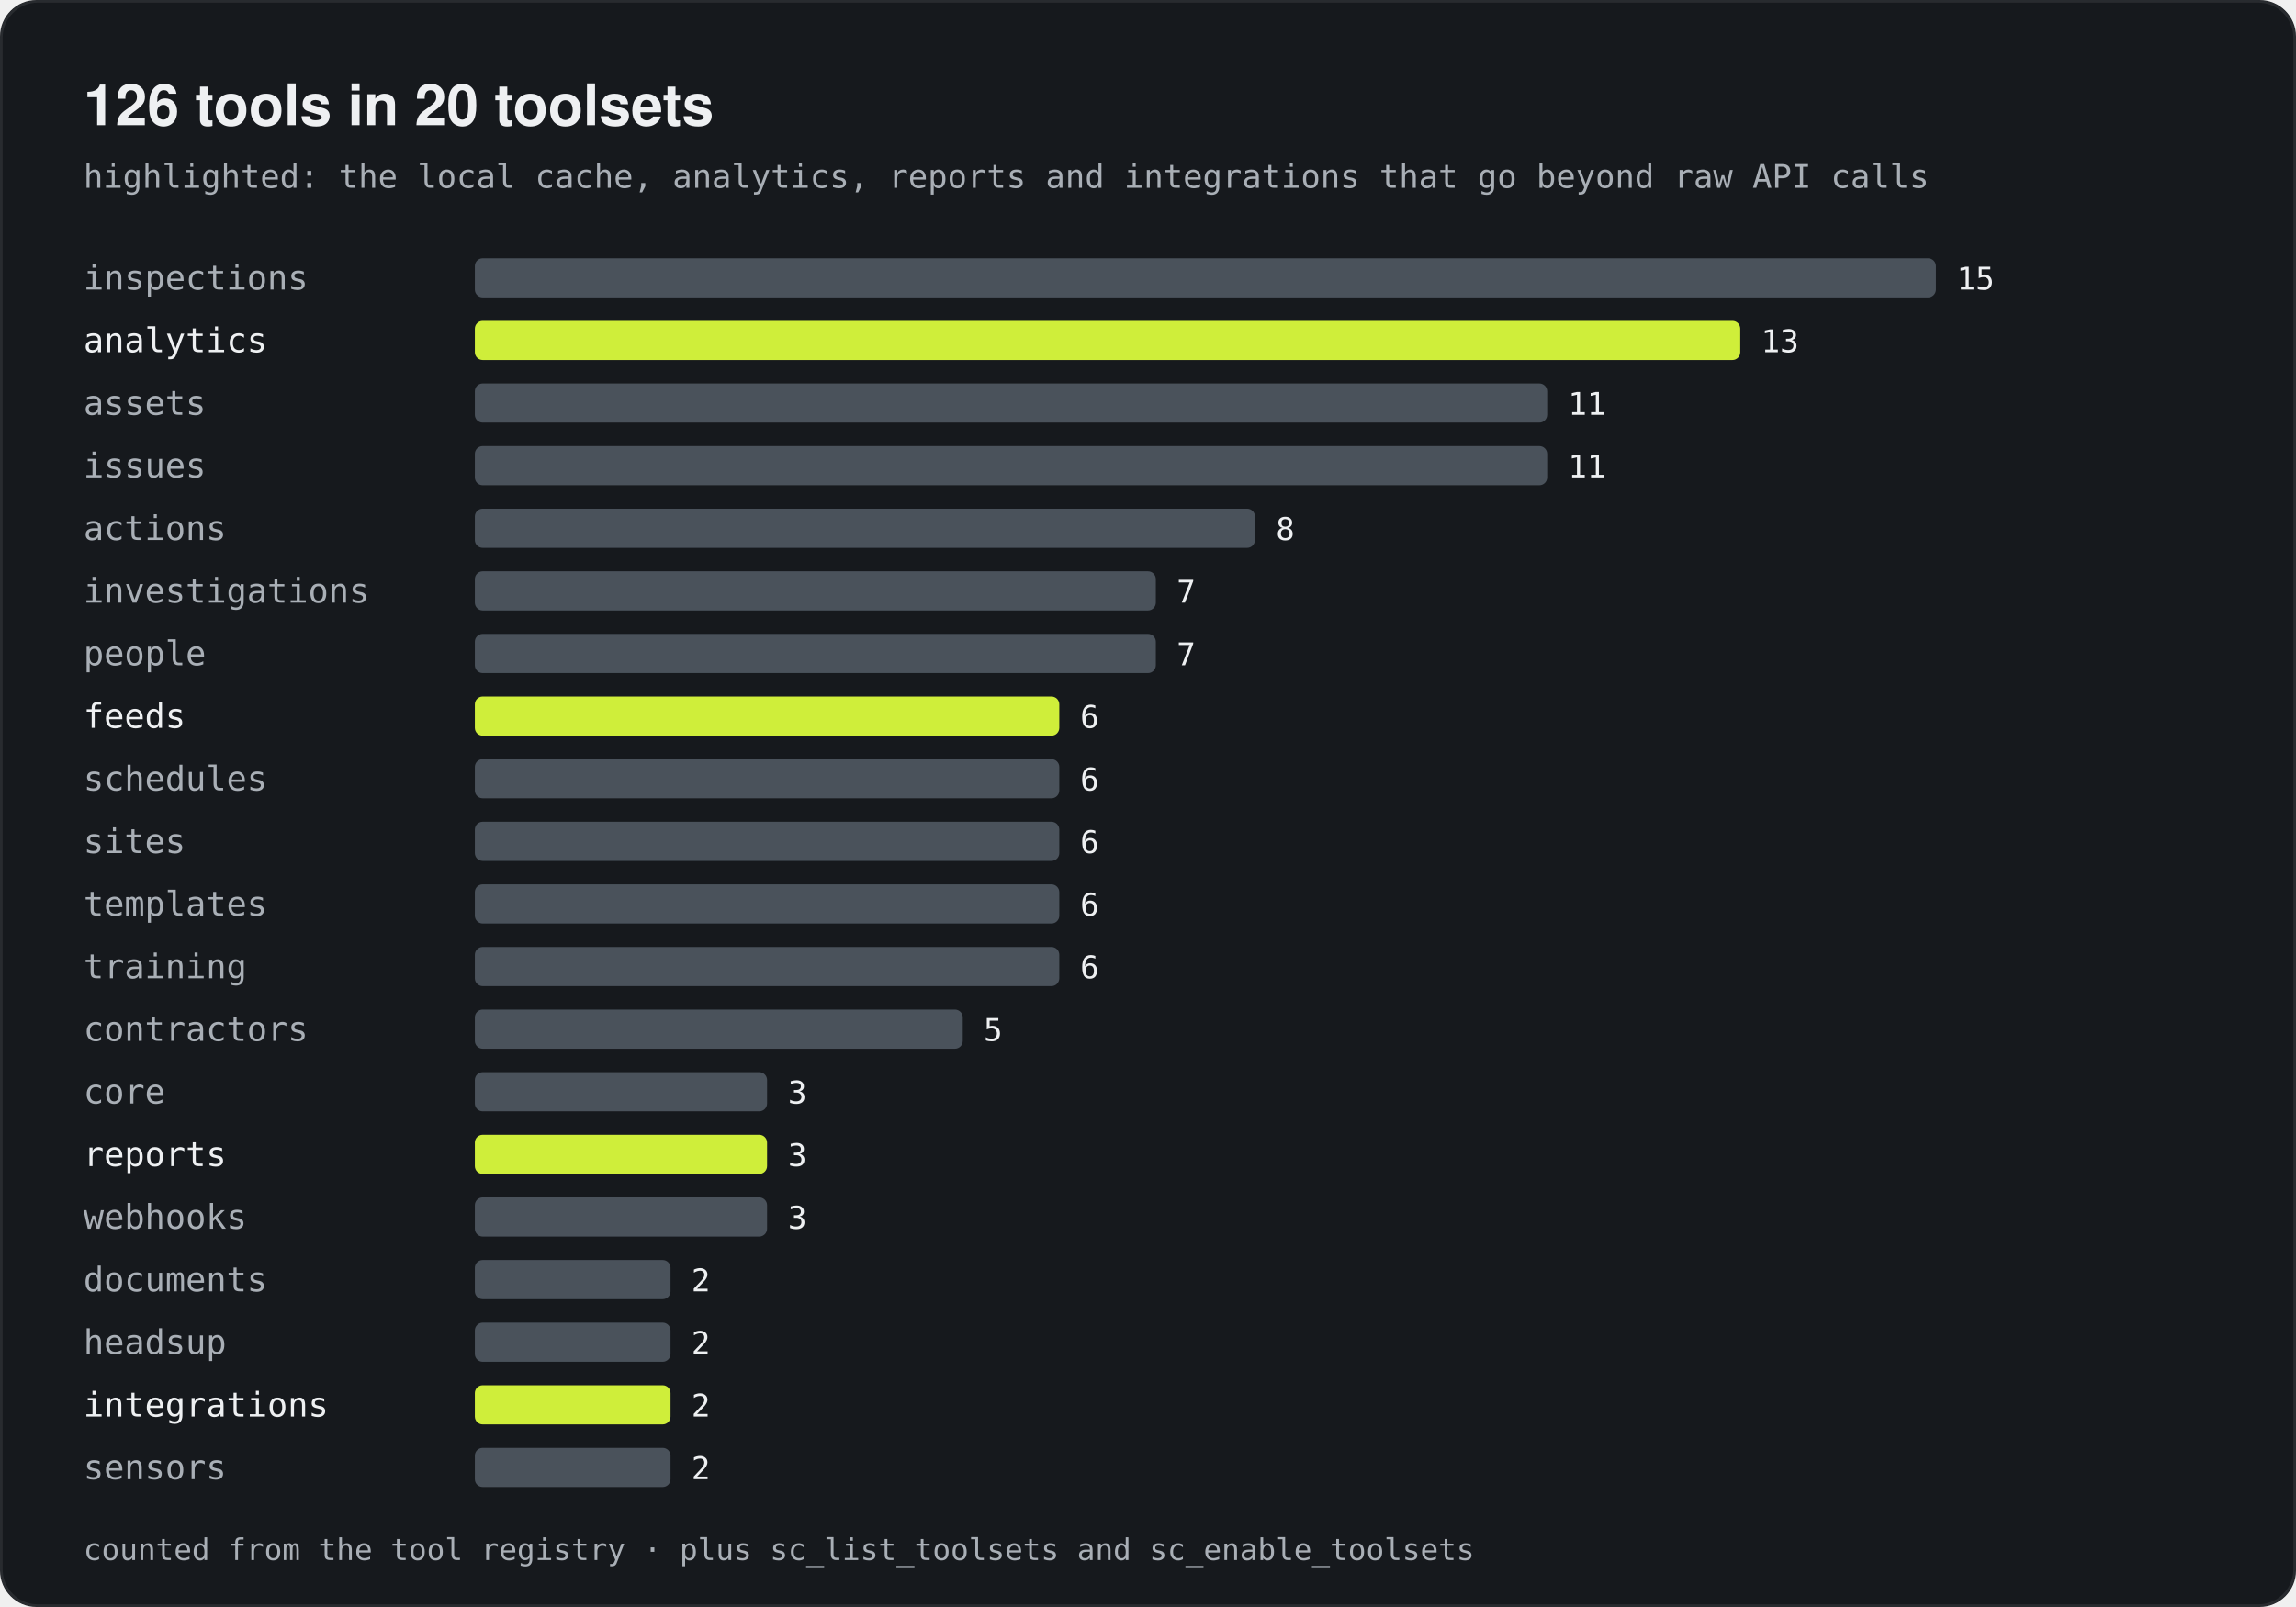
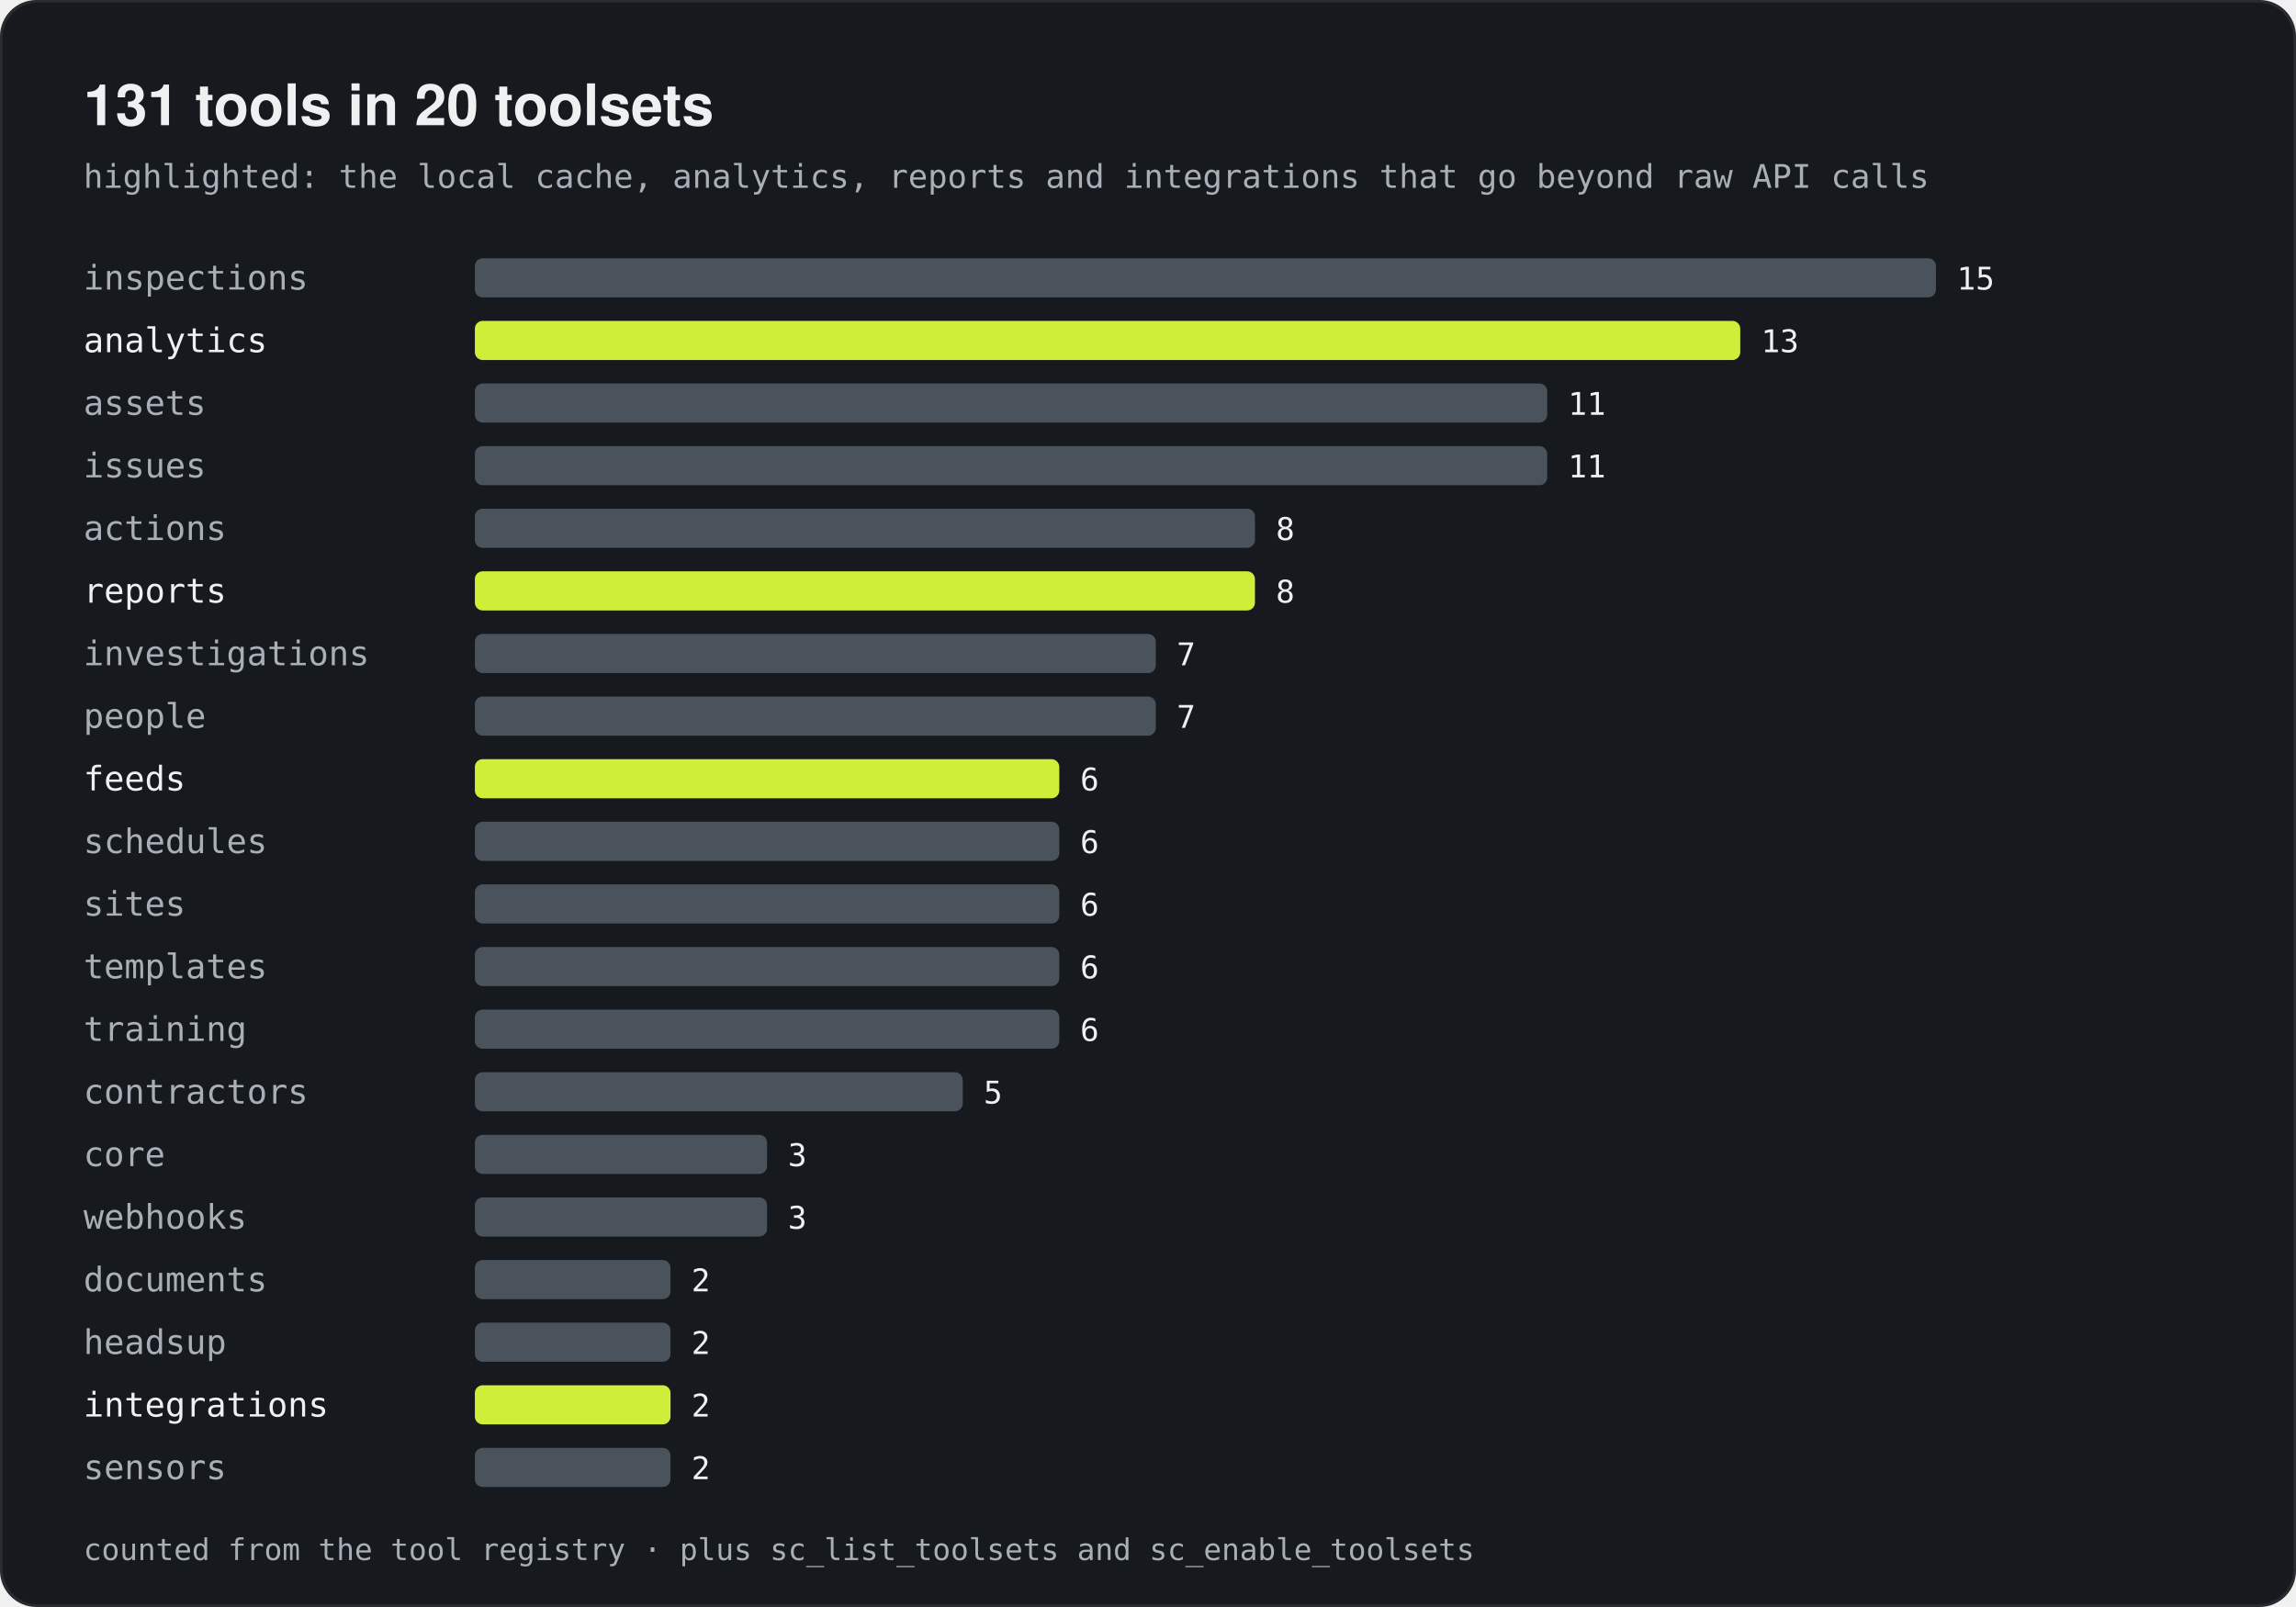
<svg xmlns="http://www.w3.org/2000/svg" width="880" height="616" viewBox="0 0 880 616" role="img" aria-labelledby="t d">
  <rect width="880" height="616" rx="14" fill="#16191d" />
  <rect x="0.5" y="0.5" width="879" height="615" rx="14" fill="none" stroke="#ffffff" stroke-opacity="0.08" />
-   <text x="32" y="48" font-family="'Archivo', 'Segoe UI', system-ui, -apple-system, Helvetica, Arial, sans-serif" font-size="22" font-weight="700" fill="#eef0f2">126 tools in 20 toolsets</text>
+   <text x="32" y="48" font-family="'Archivo', 'Segoe UI', system-ui, -apple-system, Helvetica, Arial, sans-serif" font-size="22" font-weight="700" fill="#eef0f2">131 tools in 20 toolsets</text>
  <text x="32" y="72" font-family="'IBM Plex Mono', ui-monospace, SFMono-Regular, Menlo, Consolas, monospace" font-size="12.5" fill="#a9afb6">highlighted: the local cache, analytics, reports and integrations that go beyond raw API calls</text>
  <g transform="translate(32,96)">
    <text x="0" y="15" font-family="'IBM Plex Mono', ui-monospace, SFMono-Regular, Menlo, Consolas, monospace" font-size="13" fill="#a9afb6">inspections</text>
    <rect x="150" y="3" width="560" height="15" rx="3" fill="#4a525b" />
    <text x="718" y="15" font-family="'IBM Plex Mono', ui-monospace, SFMono-Regular, Menlo, Consolas, monospace" font-size="12" fill="#eef0f2">15</text>
  </g>
  <g transform="translate(32,120)">
    <text x="0" y="15" font-family="'IBM Plex Mono', ui-monospace, SFMono-Regular, Menlo, Consolas, monospace" font-size="13" fill="#eef0f2">analytics</text>
    <rect x="150" y="3" width="485" height="15" rx="3" fill="#cfee3a" />
    <text x="643" y="15" font-family="'IBM Plex Mono', ui-monospace, SFMono-Regular, Menlo, Consolas, monospace" font-size="12" fill="#eef0f2">13</text>
  </g>
  <g transform="translate(32,144)">
    <text x="0" y="15" font-family="'IBM Plex Mono', ui-monospace, SFMono-Regular, Menlo, Consolas, monospace" font-size="13" fill="#a9afb6">assets</text>
    <rect x="150" y="3" width="411" height="15" rx="3" fill="#4a525b" />
    <text x="569" y="15" font-family="'IBM Plex Mono', ui-monospace, SFMono-Regular, Menlo, Consolas, monospace" font-size="12" fill="#eef0f2">11</text>
  </g>
  <g transform="translate(32,168)">
    <text x="0" y="15" font-family="'IBM Plex Mono', ui-monospace, SFMono-Regular, Menlo, Consolas, monospace" font-size="13" fill="#a9afb6">issues</text>
    <rect x="150" y="3" width="411" height="15" rx="3" fill="#4a525b" />
    <text x="569" y="15" font-family="'IBM Plex Mono', ui-monospace, SFMono-Regular, Menlo, Consolas, monospace" font-size="12" fill="#eef0f2">11</text>
  </g>
  <g transform="translate(32,192)">
    <text x="0" y="15" font-family="'IBM Plex Mono', ui-monospace, SFMono-Regular, Menlo, Consolas, monospace" font-size="13" fill="#a9afb6">actions</text>
    <rect x="150" y="3" width="299" height="15" rx="3" fill="#4a525b" />
    <text x="457" y="15" font-family="'IBM Plex Mono', ui-monospace, SFMono-Regular, Menlo, Consolas, monospace" font-size="12" fill="#eef0f2">8</text>
  </g>
  <g transform="translate(32,216)">
+     <text x="0" y="15" font-family="'IBM Plex Mono', ui-monospace, SFMono-Regular, Menlo, Consolas, monospace" font-size="13" fill="#eef0f2">reports</text>
+     <rect x="150" y="3" width="299" height="15" rx="3" fill="#cfee3a" />
+     <text x="457" y="15" font-family="'IBM Plex Mono', ui-monospace, SFMono-Regular, Menlo, Consolas, monospace" font-size="12" fill="#eef0f2">8</text>
+   </g>
+   <g transform="translate(32,240)">
    <text x="0" y="15" font-family="'IBM Plex Mono', ui-monospace, SFMono-Regular, Menlo, Consolas, monospace" font-size="13" fill="#a9afb6">investigations</text>
    <rect x="150" y="3" width="261" height="15" rx="3" fill="#4a525b" />
    <text x="419" y="15" font-family="'IBM Plex Mono', ui-monospace, SFMono-Regular, Menlo, Consolas, monospace" font-size="12" fill="#eef0f2">7</text>
  </g>
-   <g transform="translate(32,240)">
+   <g transform="translate(32,264)">
    <text x="0" y="15" font-family="'IBM Plex Mono', ui-monospace, SFMono-Regular, Menlo, Consolas, monospace" font-size="13" fill="#a9afb6">people</text>
    <rect x="150" y="3" width="261" height="15" rx="3" fill="#4a525b" />
    <text x="419" y="15" font-family="'IBM Plex Mono', ui-monospace, SFMono-Regular, Menlo, Consolas, monospace" font-size="12" fill="#eef0f2">7</text>
  </g>
-   <g transform="translate(32,264)">
+   <g transform="translate(32,288)">
    <text x="0" y="15" font-family="'IBM Plex Mono', ui-monospace, SFMono-Regular, Menlo, Consolas, monospace" font-size="13" fill="#eef0f2">feeds</text>
    <rect x="150" y="3" width="224" height="15" rx="3" fill="#cfee3a" />
    <text x="382" y="15" font-family="'IBM Plex Mono', ui-monospace, SFMono-Regular, Menlo, Consolas, monospace" font-size="12" fill="#eef0f2">6</text>
  </g>
-   <g transform="translate(32,288)">
+   <g transform="translate(32,312)">
    <text x="0" y="15" font-family="'IBM Plex Mono', ui-monospace, SFMono-Regular, Menlo, Consolas, monospace" font-size="13" fill="#a9afb6">schedules</text>
    <rect x="150" y="3" width="224" height="15" rx="3" fill="#4a525b" />
    <text x="382" y="15" font-family="'IBM Plex Mono', ui-monospace, SFMono-Regular, Menlo, Consolas, monospace" font-size="12" fill="#eef0f2">6</text>
  </g>
-   <g transform="translate(32,312)">
+   <g transform="translate(32,336)">
    <text x="0" y="15" font-family="'IBM Plex Mono', ui-monospace, SFMono-Regular, Menlo, Consolas, monospace" font-size="13" fill="#a9afb6">sites</text>
    <rect x="150" y="3" width="224" height="15" rx="3" fill="#4a525b" />
    <text x="382" y="15" font-family="'IBM Plex Mono', ui-monospace, SFMono-Regular, Menlo, Consolas, monospace" font-size="12" fill="#eef0f2">6</text>
  </g>
-   <g transform="translate(32,336)">
+   <g transform="translate(32,360)">
    <text x="0" y="15" font-family="'IBM Plex Mono', ui-monospace, SFMono-Regular, Menlo, Consolas, monospace" font-size="13" fill="#a9afb6">templates</text>
    <rect x="150" y="3" width="224" height="15" rx="3" fill="#4a525b" />
    <text x="382" y="15" font-family="'IBM Plex Mono', ui-monospace, SFMono-Regular, Menlo, Consolas, monospace" font-size="12" fill="#eef0f2">6</text>
  </g>
-   <g transform="translate(32,360)">
+   <g transform="translate(32,384)">
    <text x="0" y="15" font-family="'IBM Plex Mono', ui-monospace, SFMono-Regular, Menlo, Consolas, monospace" font-size="13" fill="#a9afb6">training</text>
    <rect x="150" y="3" width="224" height="15" rx="3" fill="#4a525b" />
    <text x="382" y="15" font-family="'IBM Plex Mono', ui-monospace, SFMono-Regular, Menlo, Consolas, monospace" font-size="12" fill="#eef0f2">6</text>
  </g>
-   <g transform="translate(32,384)">
+   <g transform="translate(32,408)">
    <text x="0" y="15" font-family="'IBM Plex Mono', ui-monospace, SFMono-Regular, Menlo, Consolas, monospace" font-size="13" fill="#a9afb6">contractors</text>
    <rect x="150" y="3" width="187" height="15" rx="3" fill="#4a525b" />
    <text x="345" y="15" font-family="'IBM Plex Mono', ui-monospace, SFMono-Regular, Menlo, Consolas, monospace" font-size="12" fill="#eef0f2">5</text>
  </g>
-   <g transform="translate(32,408)">
+   <g transform="translate(32,432)">
    <text x="0" y="15" font-family="'IBM Plex Mono', ui-monospace, SFMono-Regular, Menlo, Consolas, monospace" font-size="13" fill="#a9afb6">core</text>
    <rect x="150" y="3" width="112" height="15" rx="3" fill="#4a525b" />
-     <text x="270" y="15" font-family="'IBM Plex Mono', ui-monospace, SFMono-Regular, Menlo, Consolas, monospace" font-size="12" fill="#eef0f2">3</text>
-   </g>
-   <g transform="translate(32,432)">
-     <text x="0" y="15" font-family="'IBM Plex Mono', ui-monospace, SFMono-Regular, Menlo, Consolas, monospace" font-size="13" fill="#eef0f2">reports</text>
-     <rect x="150" y="3" width="112" height="15" rx="3" fill="#cfee3a" />
    <text x="270" y="15" font-family="'IBM Plex Mono', ui-monospace, SFMono-Regular, Menlo, Consolas, monospace" font-size="12" fill="#eef0f2">3</text>
  </g>
  <g transform="translate(32,456)">
    <text x="0" y="15" font-family="'IBM Plex Mono', ui-monospace, SFMono-Regular, Menlo, Consolas, monospace" font-size="13" fill="#a9afb6">webhooks</text>
    <rect x="150" y="3" width="112" height="15" rx="3" fill="#4a525b" />
    <text x="270" y="15" font-family="'IBM Plex Mono', ui-monospace, SFMono-Regular, Menlo, Consolas, monospace" font-size="12" fill="#eef0f2">3</text>
  </g>
  <g transform="translate(32,480)">
    <text x="0" y="15" font-family="'IBM Plex Mono', ui-monospace, SFMono-Regular, Menlo, Consolas, monospace" font-size="13" fill="#a9afb6">documents</text>
    <rect x="150" y="3" width="75" height="15" rx="3" fill="#4a525b" />
    <text x="233" y="15" font-family="'IBM Plex Mono', ui-monospace, SFMono-Regular, Menlo, Consolas, monospace" font-size="12" fill="#eef0f2">2</text>
  </g>
  <g transform="translate(32,504)">
    <text x="0" y="15" font-family="'IBM Plex Mono', ui-monospace, SFMono-Regular, Menlo, Consolas, monospace" font-size="13" fill="#a9afb6">headsup</text>
    <rect x="150" y="3" width="75" height="15" rx="3" fill="#4a525b" />
    <text x="233" y="15" font-family="'IBM Plex Mono', ui-monospace, SFMono-Regular, Menlo, Consolas, monospace" font-size="12" fill="#eef0f2">2</text>
  </g>
  <g transform="translate(32,528)">
    <text x="0" y="15" font-family="'IBM Plex Mono', ui-monospace, SFMono-Regular, Menlo, Consolas, monospace" font-size="13" fill="#eef0f2">integrations</text>
    <rect x="150" y="3" width="75" height="15" rx="3" fill="#cfee3a" />
    <text x="233" y="15" font-family="'IBM Plex Mono', ui-monospace, SFMono-Regular, Menlo, Consolas, monospace" font-size="12" fill="#eef0f2">2</text>
  </g>
  <g transform="translate(32,552)">
    <text x="0" y="15" font-family="'IBM Plex Mono', ui-monospace, SFMono-Regular, Menlo, Consolas, monospace" font-size="13" fill="#a9afb6">sensors</text>
    <rect x="150" y="3" width="75" height="15" rx="3" fill="#4a525b" />
    <text x="233" y="15" font-family="'IBM Plex Mono', ui-monospace, SFMono-Regular, Menlo, Consolas, monospace" font-size="12" fill="#eef0f2">2</text>
  </g>
  <text x="32" y="598" font-family="'IBM Plex Mono', ui-monospace, SFMono-Regular, Menlo, Consolas, monospace" font-size="11.5" fill="#a9afb6">counted from the tool registry  ·  plus sc_list_toolsets and sc_enable_toolsets</text>
</svg>
